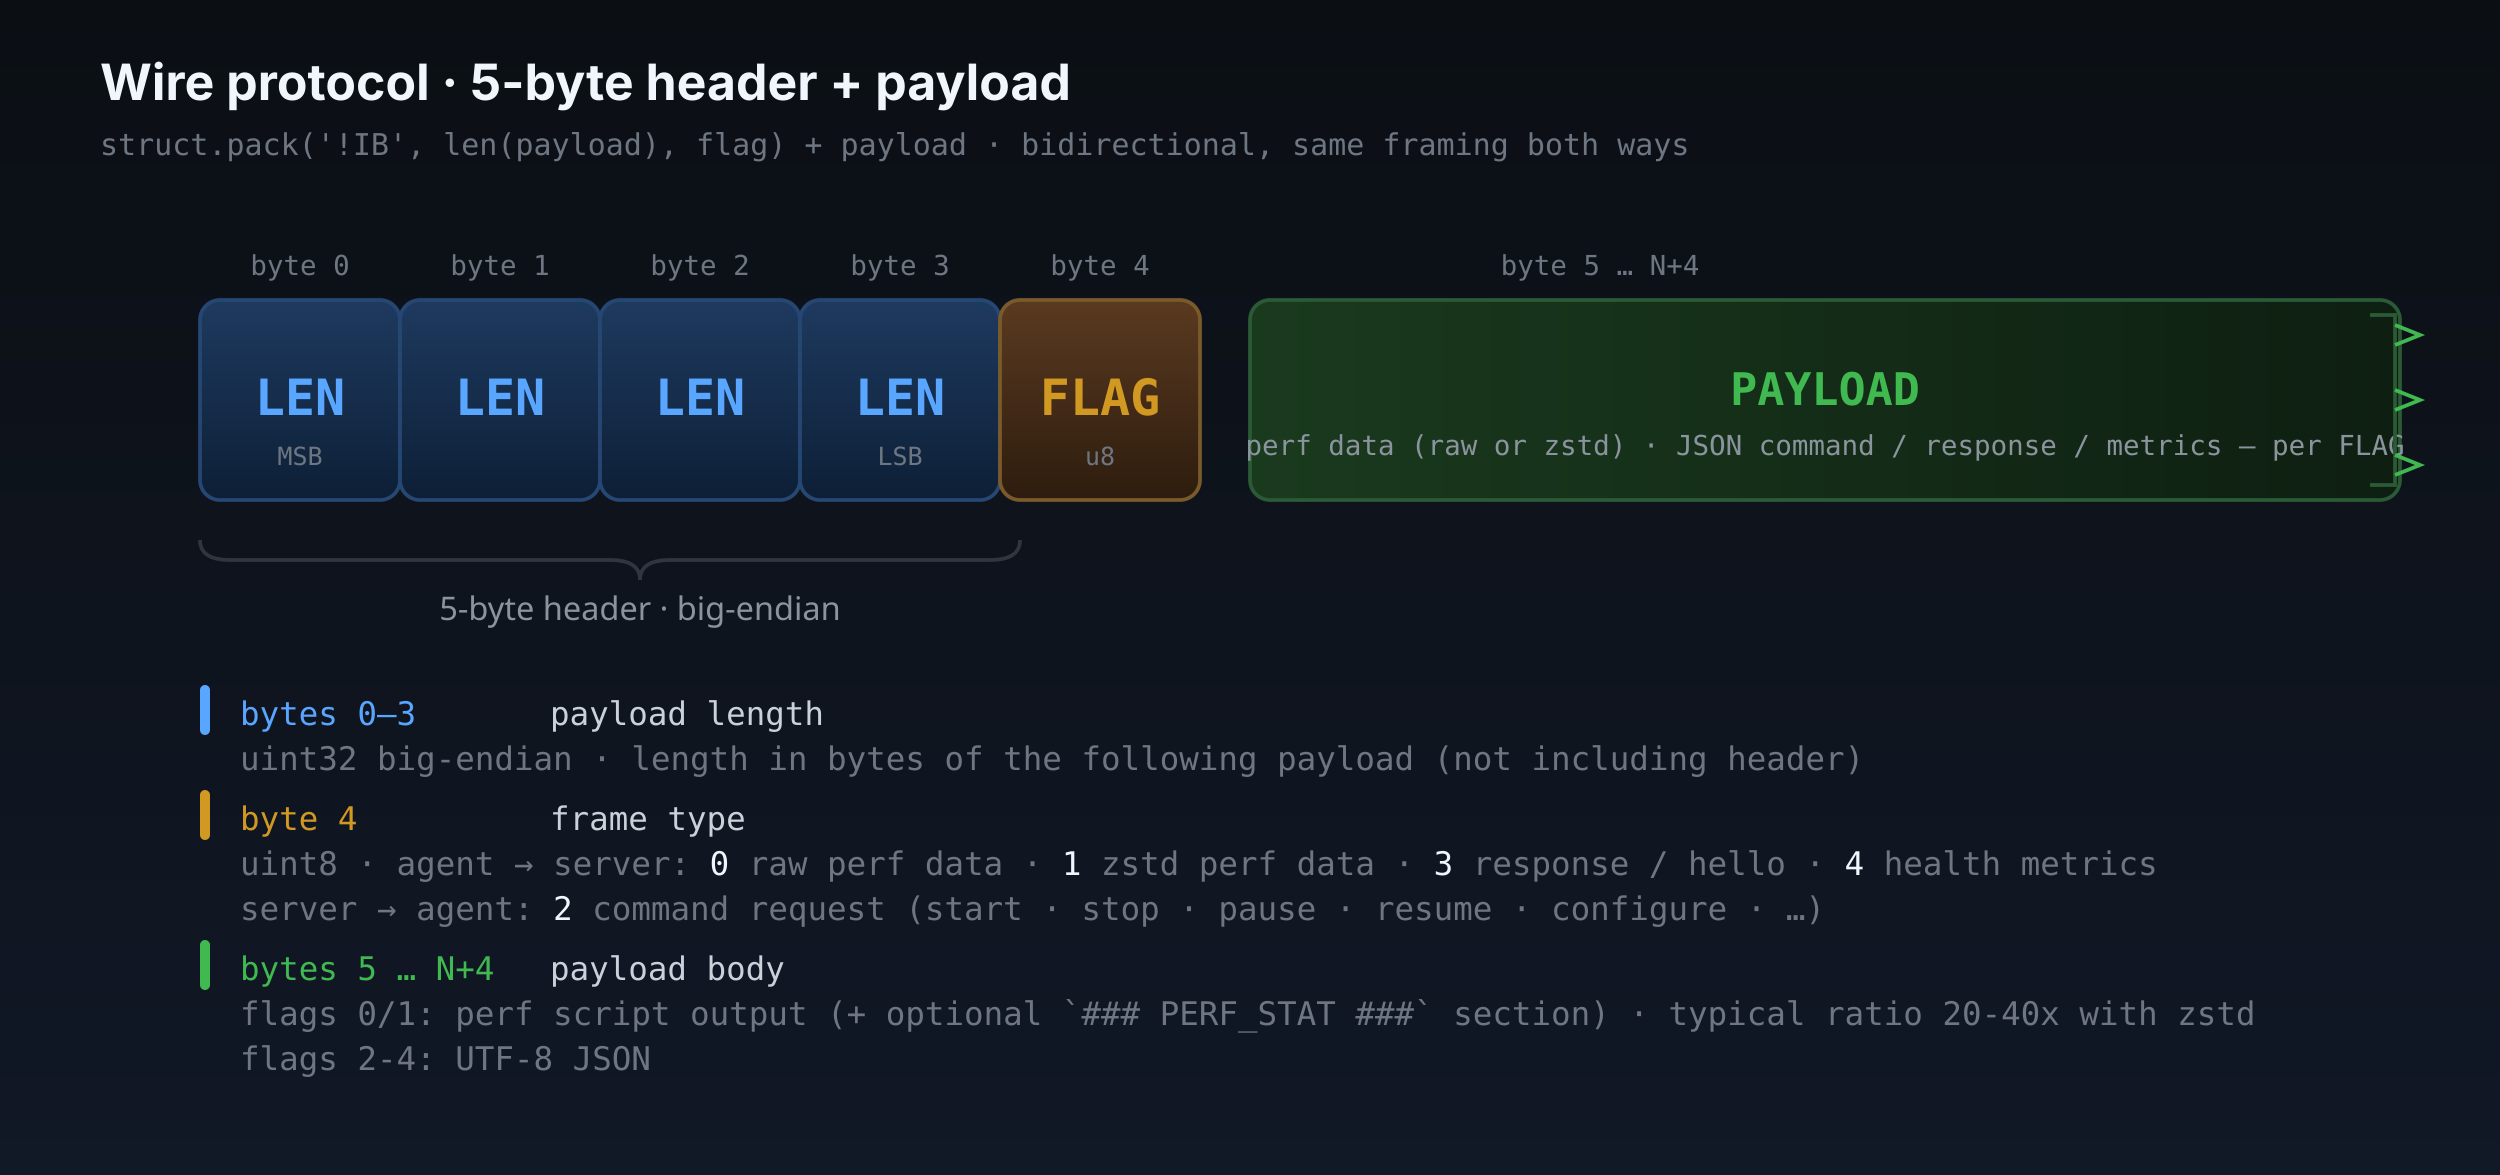
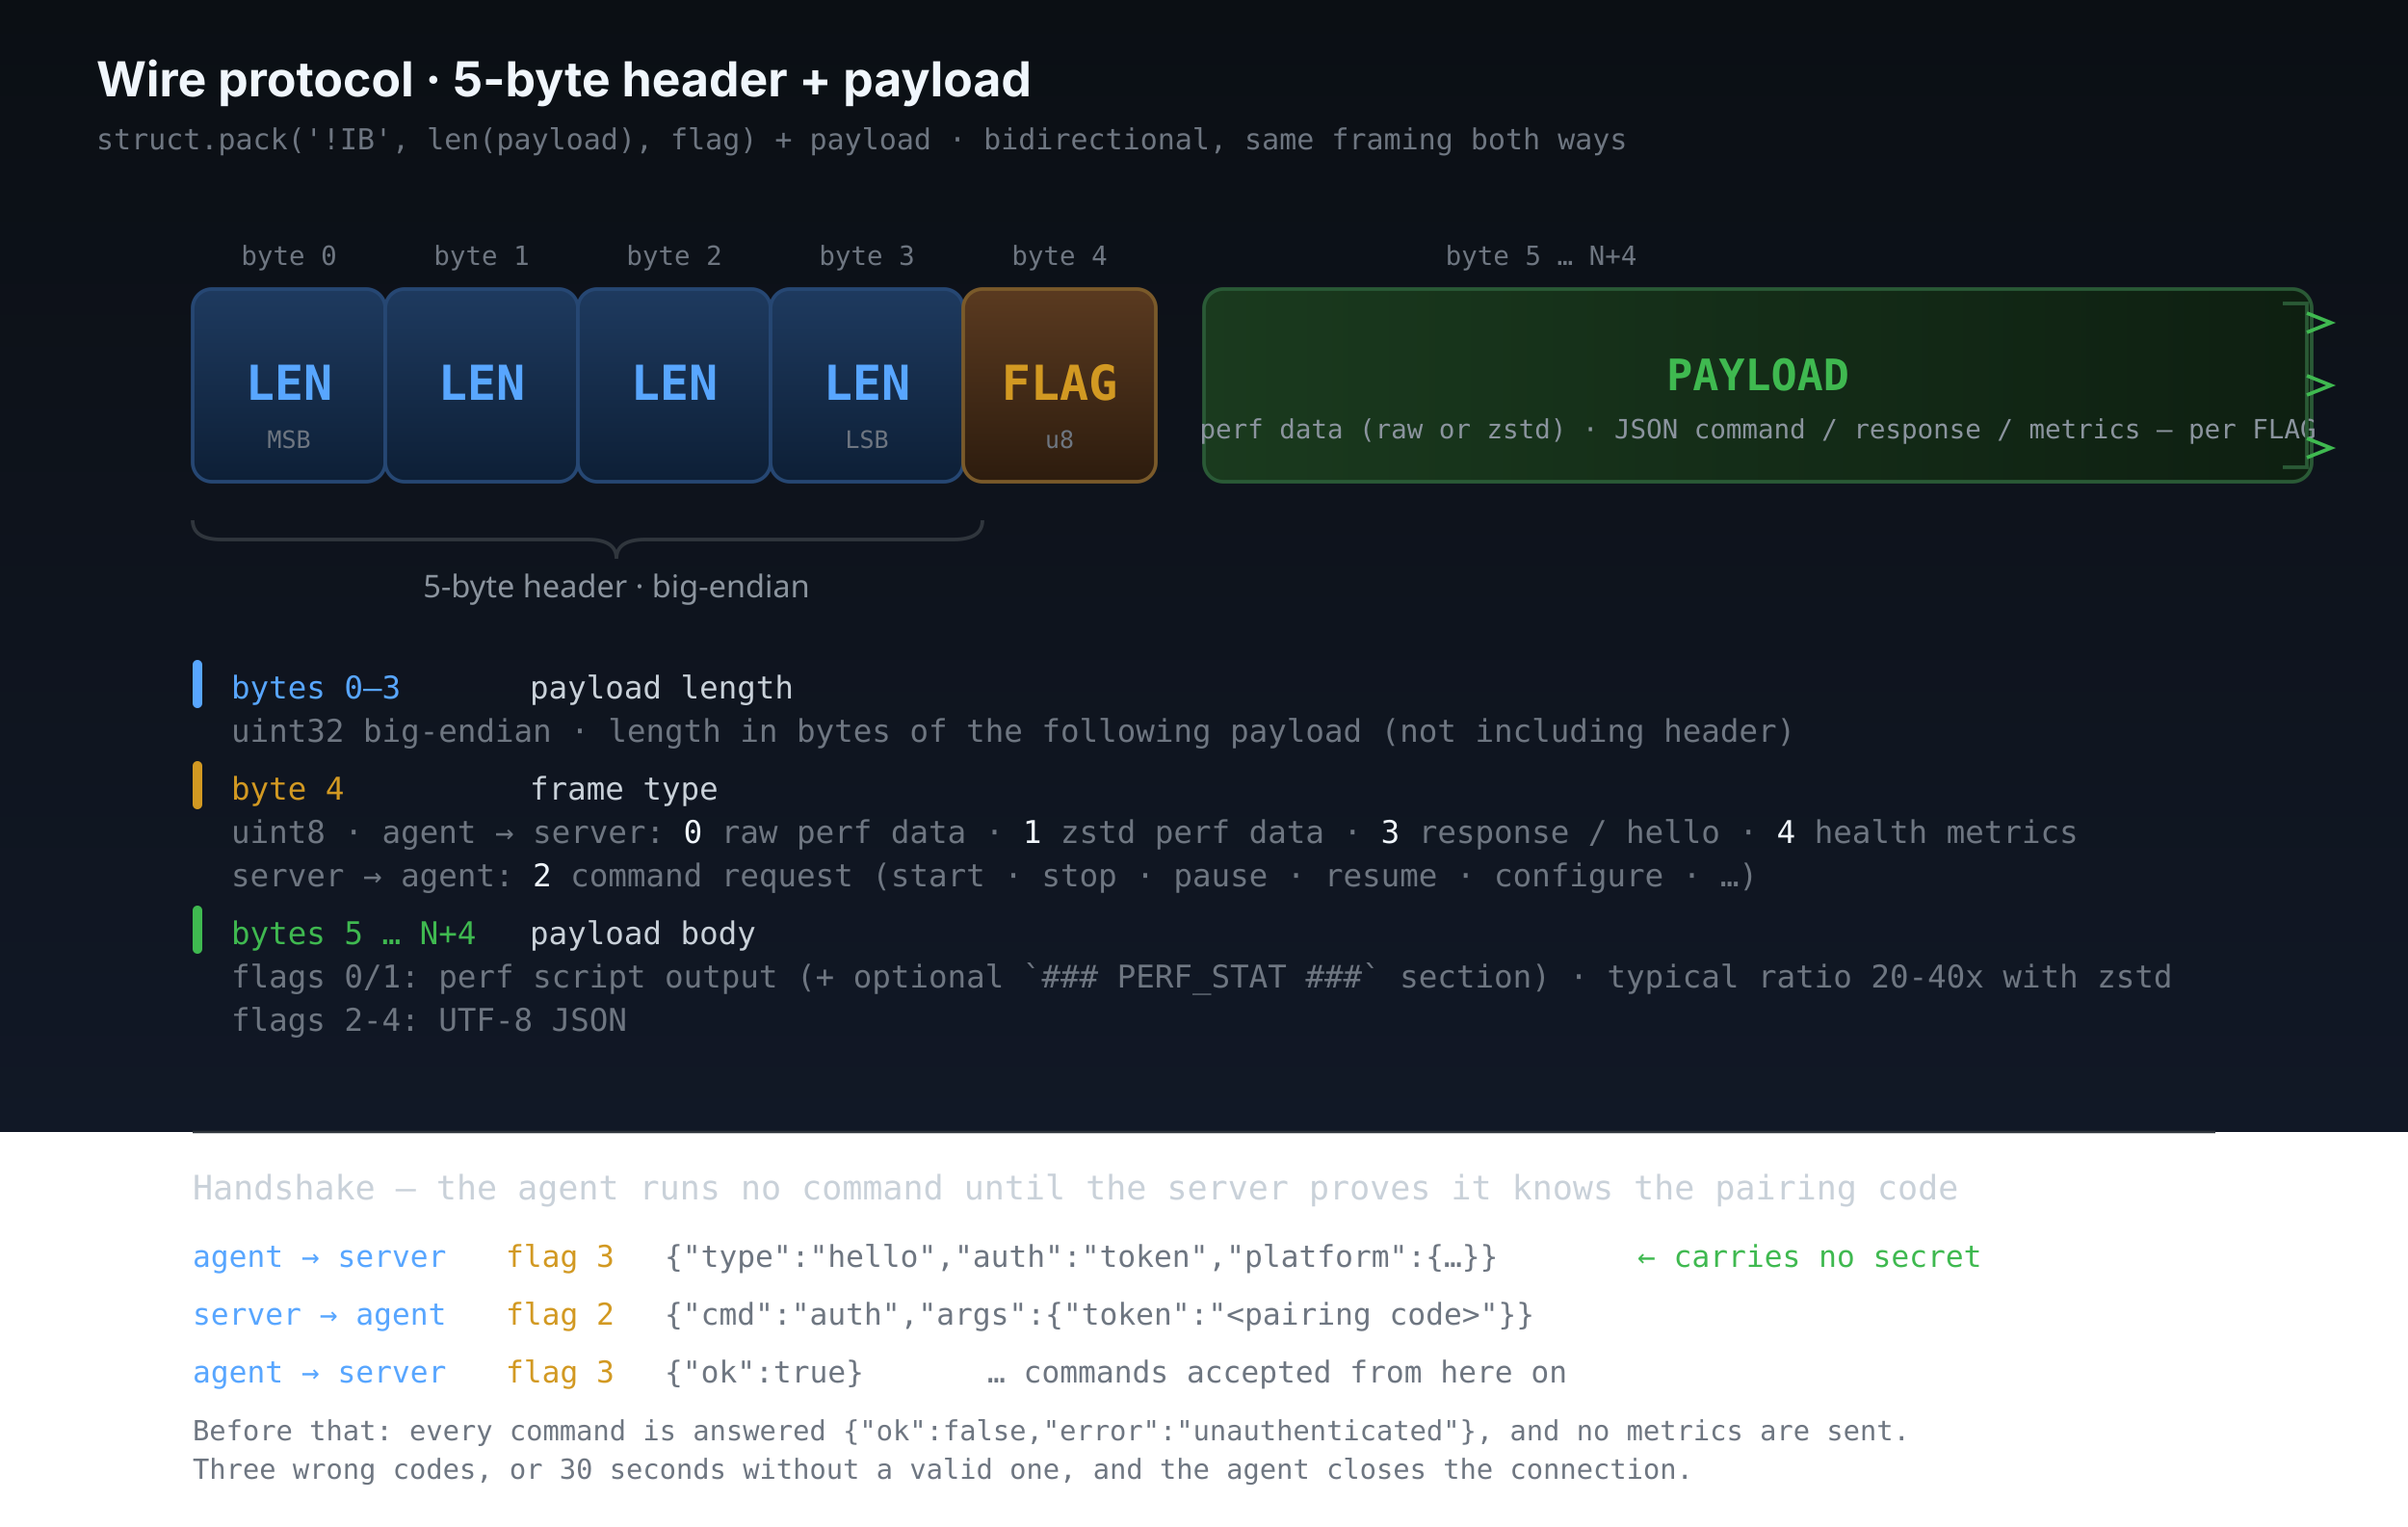
- <svg xmlns="http://www.w3.org/2000/svg" viewBox="0 0 1000 470" role="img" aria-label="PerfLens wire protocol: 5-byte header plus payload">
+ <svg xmlns="http://www.w3.org/2000/svg" viewBox="0 0 1000 634" role="img" aria-label="PerfLens wire protocol: 5-byte header plus payload, and the pairing handshake">
  <defs>
    <linearGradient id="wbg" x1="0" y1="0" x2="0" y2="1">
      <stop offset="0" stop-color="#0b0f14" />
      <stop offset="1" stop-color="#111826" />
    </linearGradient>
    <linearGradient id="lenByte" x1="0" y1="0" x2="0" y2="1">
      <stop offset="0" stop-color="#1e3a5f" />
      <stop offset="1" stop-color="#0d1f36" />
    </linearGradient>
    <linearGradient id="flagByte" x1="0" y1="0" x2="0" y2="1">
      <stop offset="0" stop-color="#5a3a20" />
      <stop offset="1" stop-color="#2d1c0e" />
    </linearGradient>
    <linearGradient id="payloadFill" x1="0" y1="0" x2="1" y2="0">
      <stop offset="0" stop-color="#1a3a1e" />
      <stop offset="1" stop-color="#0e1f11" />
    </linearGradient>
    <marker id="markGuide" viewBox="0 0 10 10" refX="5" refY="5" markerWidth="5" markerHeight="5" orient="auto">
      <circle cx="5" cy="5" r="2" fill="#6e7681" />
    </marker>
  </defs>
  <rect width="1000" height="470" fill="url(#wbg)" />
  <text x="40" y="40" font-family="system-ui, -apple-system, Segoe UI, sans-serif" font-size="20" font-weight="700" fill="#f0f6fc">Wire protocol · 5-byte header + payload</text>
  <text x="40" y="62" font-family="ui-monospace, 'SF Mono', Menlo, monospace" font-size="12" fill="#6e7681">struct.pack('!IB', len(payload), flag) + payload · bidirectional, same framing both ways</text>
  <g font-family="ui-monospace, 'SF Mono', Menlo, monospace" font-size="11" fill="#6e7681">
    <text x="120" y="110" text-anchor="middle">byte 0</text>
    <text x="200" y="110" text-anchor="middle">byte 1</text>
    <text x="280" y="110" text-anchor="middle">byte 2</text>
    <text x="360" y="110" text-anchor="middle">byte 3</text>
    <text x="440" y="110" text-anchor="middle">byte 4</text>
    <text x="640" y="110" text-anchor="middle">byte 5 … N+4</text>
  </g>
  <g transform="translate(80, 120)">
    <g>
      <rect x="0" y="0" width="80" height="80" rx="8" fill="url(#lenByte)" stroke="#264773" stroke-width="1.5" />
      <rect x="80" y="0" width="80" height="80" rx="8" fill="url(#lenByte)" stroke="#264773" stroke-width="1.5" />
      <rect x="160" y="0" width="80" height="80" rx="8" fill="url(#lenByte)" stroke="#264773" stroke-width="1.5" />
      <rect x="240" y="0" width="80" height="80" rx="8" fill="url(#lenByte)" stroke="#264773" stroke-width="1.5" />
      <text x="40" y="46" text-anchor="middle" font-family="ui-monospace, monospace" font-size="20" font-weight="700" fill="#58a6ff">LEN</text>
      <text x="120" y="46" text-anchor="middle" font-family="ui-monospace, monospace" font-size="20" font-weight="700" fill="#58a6ff">LEN</text>
      <text x="200" y="46" text-anchor="middle" font-family="ui-monospace, monospace" font-size="20" font-weight="700" fill="#58a6ff">LEN</text>
      <text x="280" y="46" text-anchor="middle" font-family="ui-monospace, monospace" font-size="20" font-weight="700" fill="#58a6ff">LEN</text>
      <text x="40" y="66" text-anchor="middle" font-family="ui-monospace, monospace" font-size="10" fill="#6e7681">MSB</text>
      <text x="280" y="66" text-anchor="middle" font-family="ui-monospace, monospace" font-size="10" fill="#6e7681">LSB</text>
    </g>
    <rect x="320" y="0" width="80" height="80" rx="8" fill="url(#flagByte)" stroke="#7a5a2a" stroke-width="1.5" />
    <text x="360" y="46" text-anchor="middle" font-family="ui-monospace, monospace" font-size="20" font-weight="700" fill="#d29922">FLAG</text>
    <text x="360" y="66" text-anchor="middle" font-family="ui-monospace, monospace" font-size="10" fill="#6e7681">u8</text>
    <g>
      <rect x="420" y="0" width="460" height="80" rx="8" fill="url(#payloadFill)" stroke="#2a5a36" stroke-width="1.5" />
      <text x="650" y="42" text-anchor="middle" font-family="ui-monospace, monospace" font-size="18" font-weight="700" fill="#3fb950">PAYLOAD</text>
      <text x="650" y="62" text-anchor="middle" font-family="ui-monospace, monospace" font-size="11" fill="#8b949e">perf data (raw or zstd) · JSON command / response / metrics — per FLAG</text>
    </g>
    <path d="M 868 6 L 878 6 L 878 74 L 868 74" stroke="#2a5a36" stroke-width="1.5" fill="none" />
    <path d="M 878 10 L 888 14 L 878 18" stroke="#3fb950" fill="none" stroke-width="1.5" />
    <path d="M 878 36 L 888 40 L 878 44" stroke="#3fb950" fill="none" stroke-width="1.5" />
    <path d="M 878 62 L 888 66 L 878 70" stroke="#3fb950" fill="none" stroke-width="1.5" />
  </g>
  <g stroke="#30363d" stroke-width="1.5" fill="none">
    <path d="M 80 216 Q 80 224 92 224 L 244 224 Q 256 224 256 232 Q 256 224 268 224 L 396 224 Q 408 224 408 216" />
  </g>
  <text x="256" y="248" text-anchor="middle" font-family="system-ui, sans-serif" font-size="13" fill="#8b949e">
    5-byte header  ·  big-endian
  </text>
  <g font-family="ui-monospace, 'SF Mono', Menlo, monospace" font-size="13">
    <g transform="translate(80, 290)">
      <rect x="0" y="-16" width="4" height="20" rx="2" fill="#58a6ff" />
      <text x="16" y="0" fill="#58a6ff">bytes 0–3</text>
      <text x="140" y="0" fill="#c9d1d9">payload length</text>
      <text x="16" y="18" fill="#6e7681">uint32 big-endian · length in bytes of the following payload (not including header)</text>
    </g>
    <g transform="translate(80, 332)">
      <rect x="0" y="-16" width="4" height="20" rx="2" fill="#d29922" />
      <text x="16" y="0" fill="#d29922">byte 4</text>
      <text x="140" y="0" fill="#c9d1d9">frame type</text>
      <text x="16" y="18" fill="#6e7681">uint8 · agent → server: <tspan fill="#f0f6fc">0</tspan> raw perf data · <tspan fill="#f0f6fc">1</tspan> zstd perf data · <tspan fill="#f0f6fc">3</tspan> response / hello · <tspan fill="#f0f6fc">4</tspan> health metrics</text>
      <text x="16" y="36" fill="#6e7681">        server → agent: <tspan fill="#f0f6fc">2</tspan> command request (start · stop · pause · resume · configure · …)</text>
    </g>
    <g transform="translate(80, 392)">
      <rect x="0" y="-16" width="4" height="20" rx="2" fill="#3fb950" />
      <text x="16" y="0" fill="#3fb950">bytes 5 … N+4</text>
      <text x="140" y="0" fill="#c9d1d9">payload body</text>
      <text x="16" y="18" fill="#6e7681">flags 0/1: perf script output (+ optional `### PERF_STAT ###` section) · typical ratio 20-40x with zstd</text>
      <text x="16" y="36" fill="#6e7681">flags 2-4: UTF-8 JSON</text>
    </g>
  </g>
+   <g font-family="ui-monospace, SFMono-Regular, Menlo, monospace" font-size="12.5">
+     <line x1="80" y1="470" x2="920" y2="470" stroke="#30363d" stroke-width="1" />
+     <text x="80" y="498" fill="#c9d1d9" font-size="14">Handshake — the agent runs no command until the server proves it knows the pairing code</text>
+     <g transform="translate(80, 526)">
+       <text x="0" y="0" fill="#58a6ff">agent  → server</text>
+       <text x="130" y="0" fill="#d29922">flag 3</text>
+       <text x="196" y="0" fill="#6e7681">{"type":"hello","auth":"token","platform":{…}}</text>
+       <text x="600" y="0" fill="#3fb950">← carries no secret</text>
+     </g>
+     <g transform="translate(80, 550)">
+       <text x="0" y="0" fill="#58a6ff">server → agent</text>
+       <text x="130" y="0" fill="#d29922">flag 2</text>
+       <text x="196" y="0" fill="#6e7681">{"cmd":"auth","args":{"token":"&lt;pairing code&gt;"}}</text>
+     </g>
+     <g transform="translate(80, 574)">
+       <text x="0" y="0" fill="#58a6ff">agent  → server</text>
+       <text x="130" y="0" fill="#d29922">flag 3</text>
+       <text x="196" y="0" fill="#6e7681">{"ok":true}</text>
+       <text x="330" y="0" fill="#6e7681">… commands accepted from here on</text>
+     </g>
+     <text x="80" y="598" fill="#6e7681" font-size="11.5">Before that: every command is answered {"ok":false,"error":"unauthenticated"}, and no metrics are sent.</text>
+     <text x="80" y="614" fill="#6e7681" font-size="11.5">Three wrong codes, or 30 seconds without a valid one, and the agent closes the connection.</text>
+   </g>
</svg>
